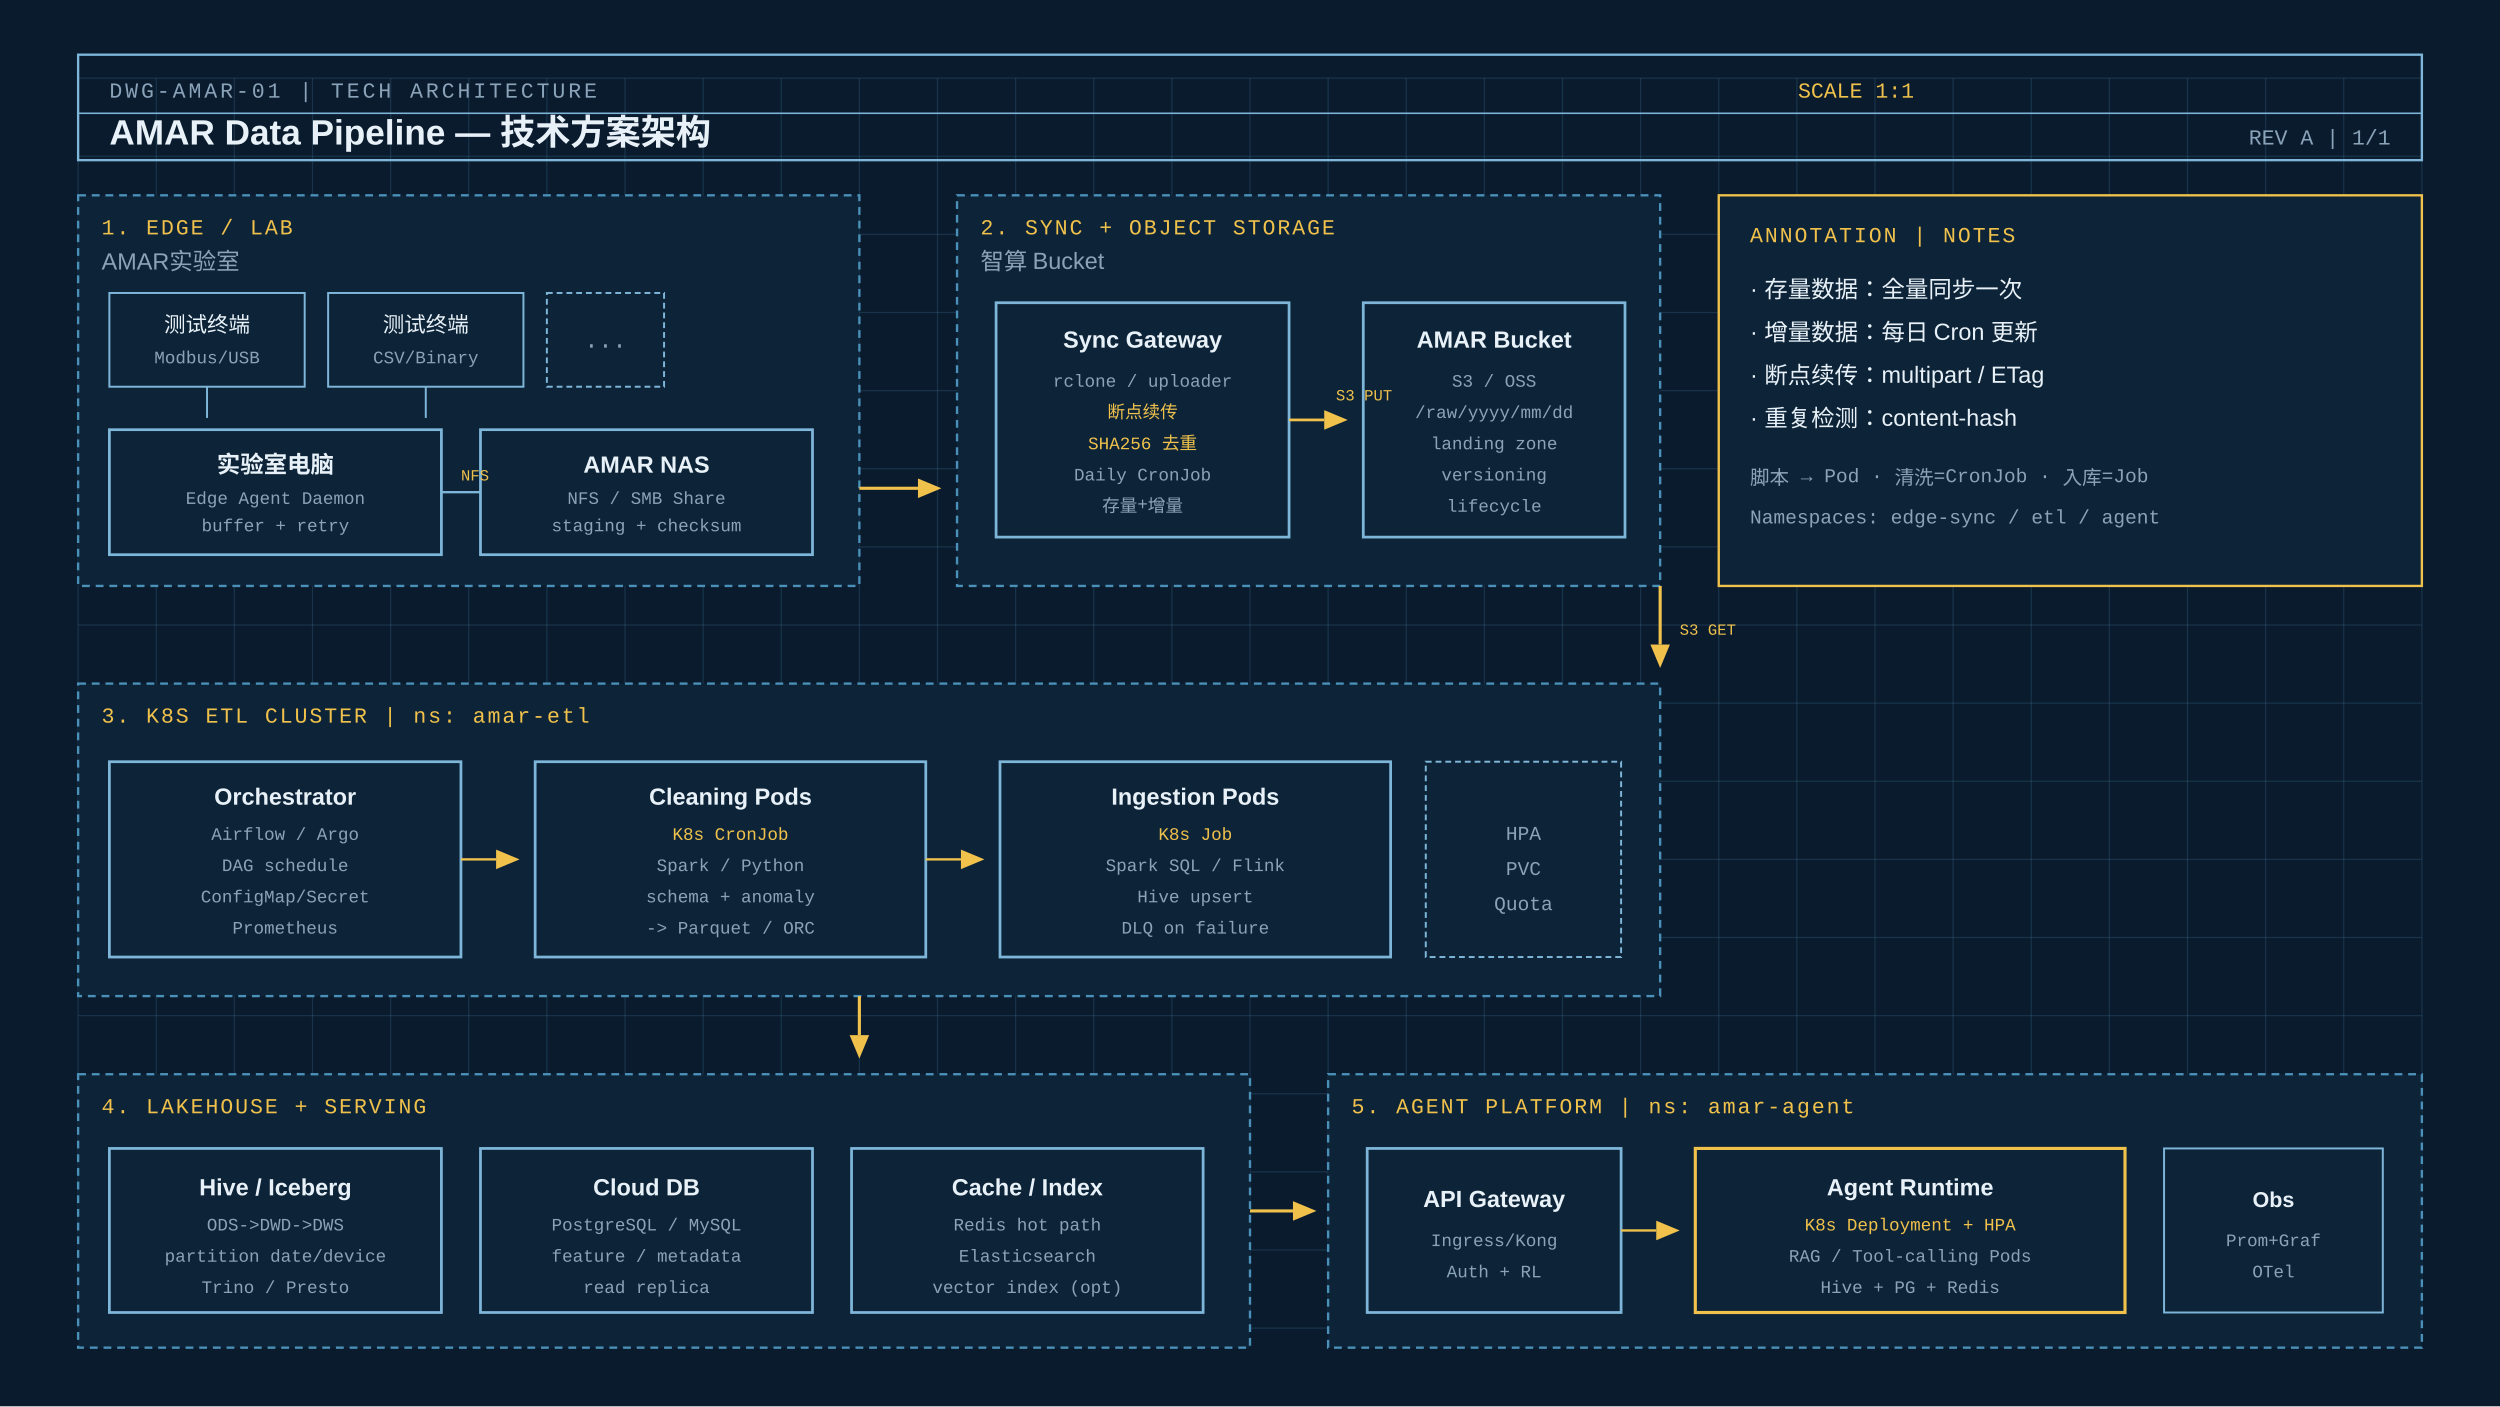
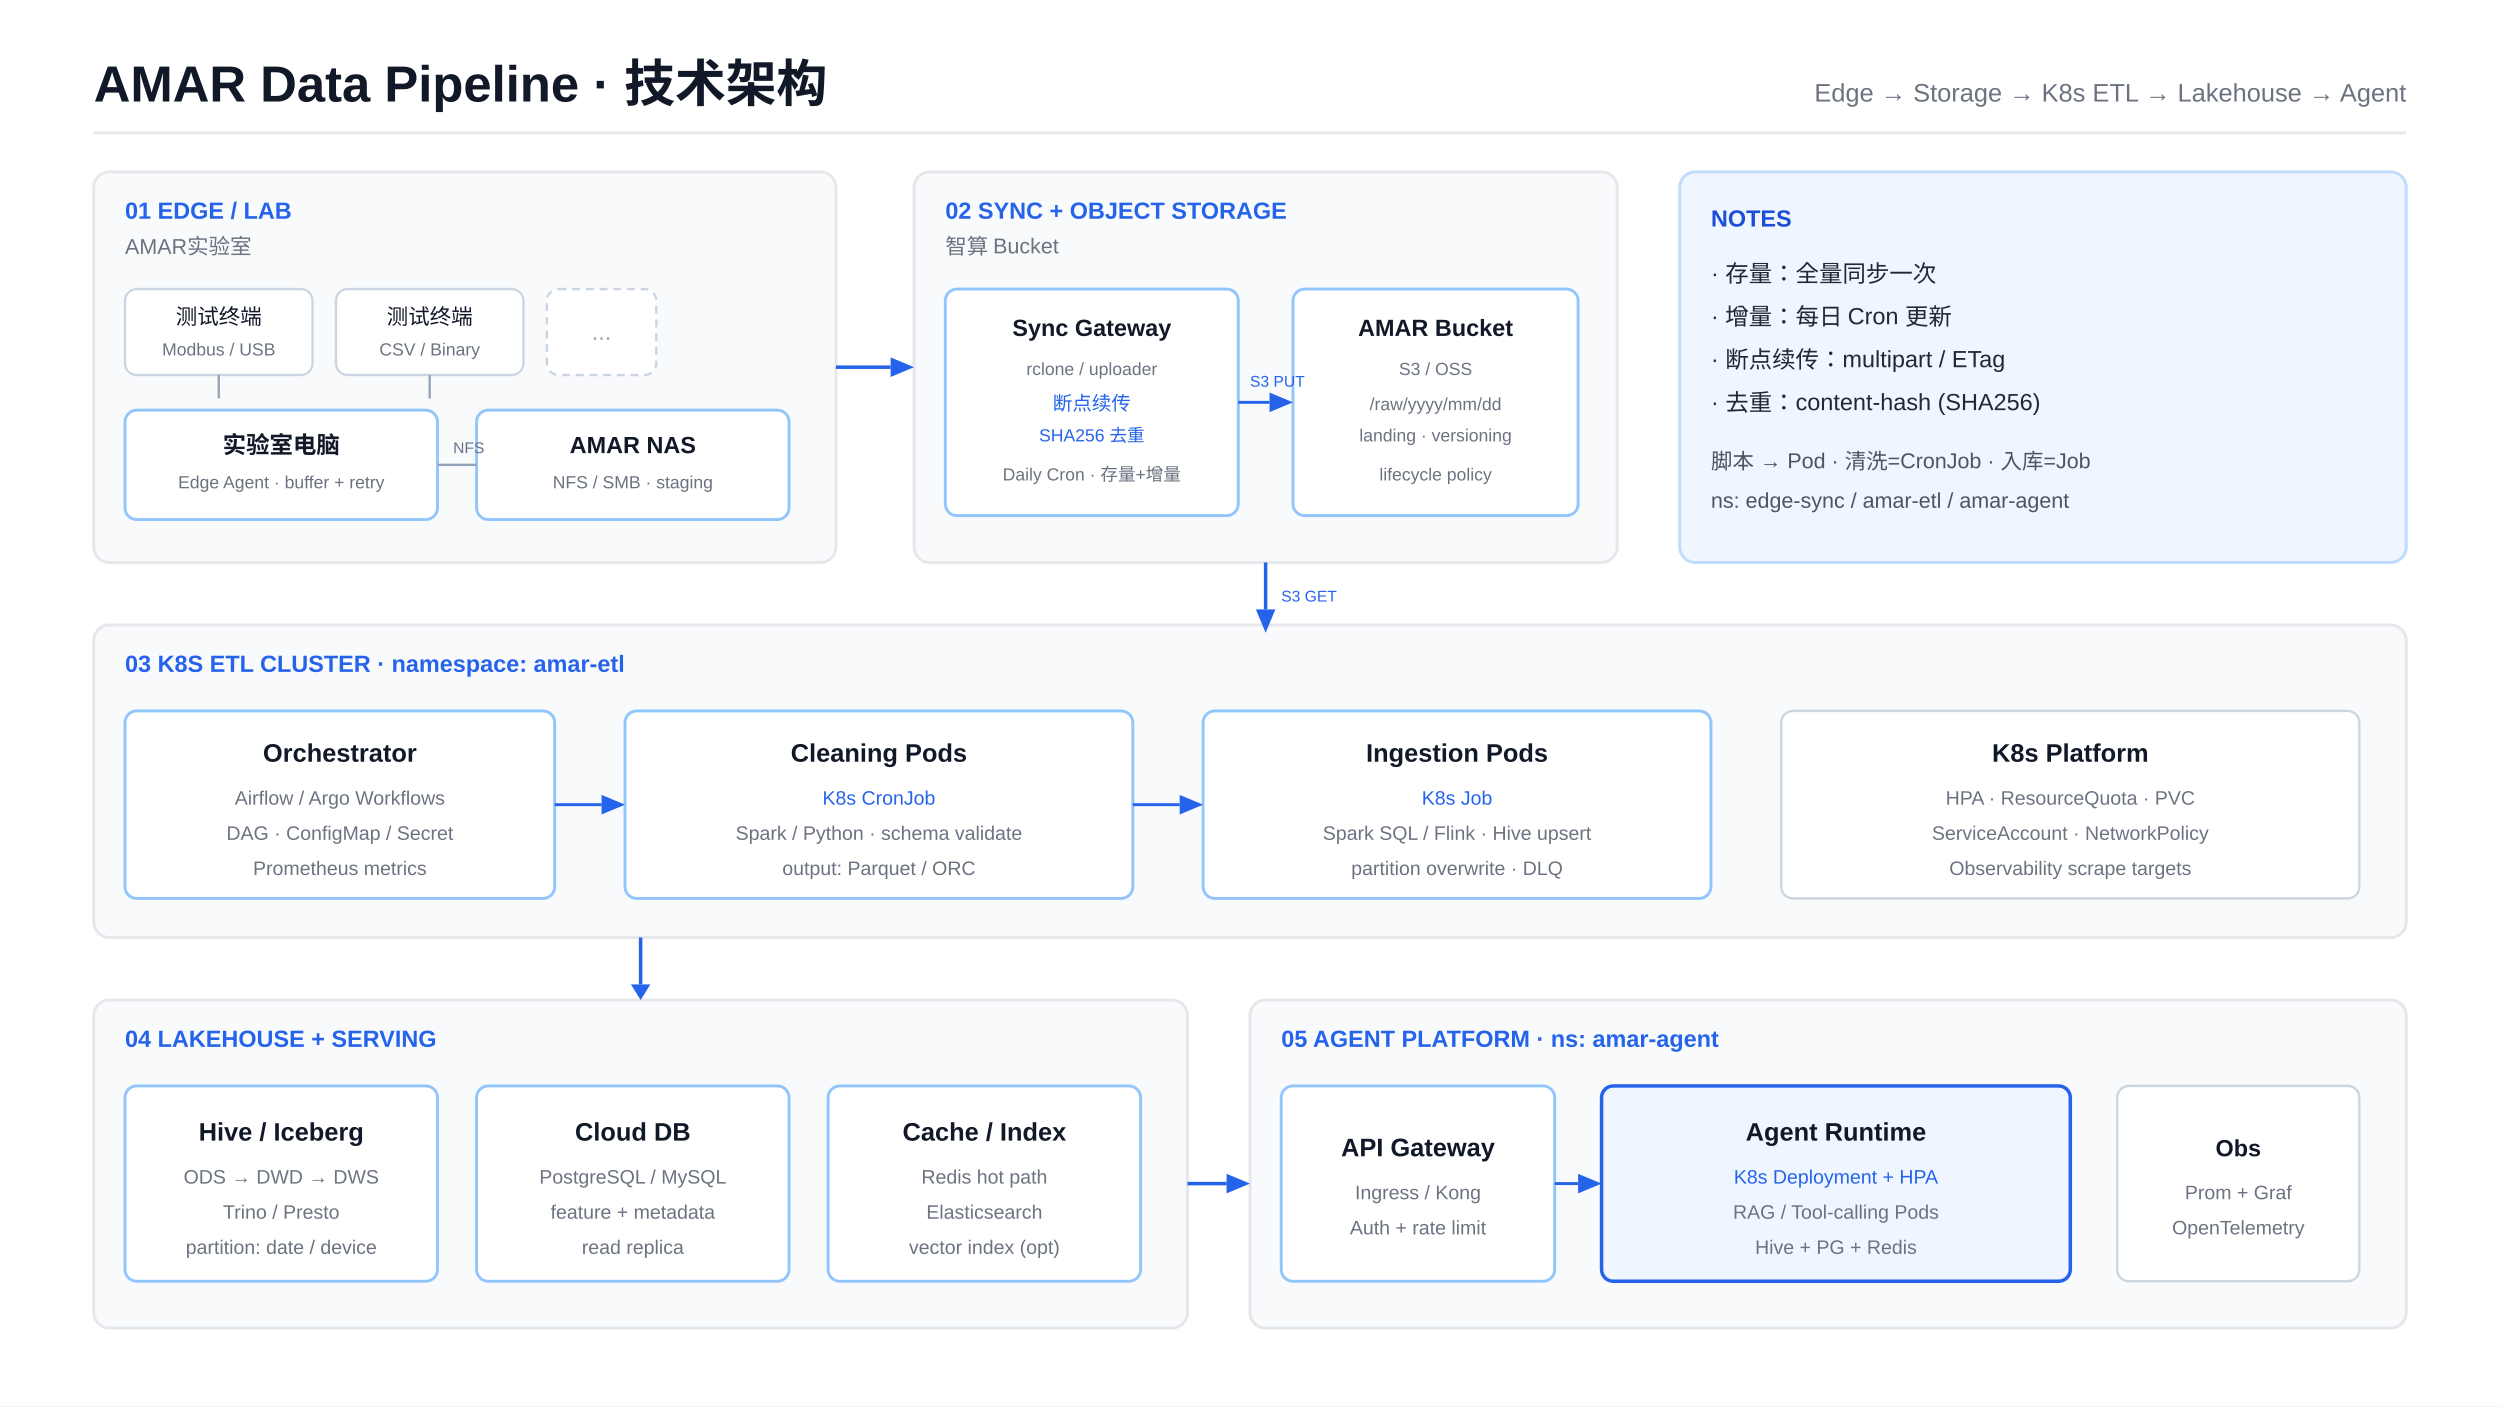
<svg xmlns="http://www.w3.org/2000/svg" viewBox="0 0 1280 720" width="1280" height="720" data-pptx-page-role="content">
-   <rect id="bg" x="0" y="0" width="1280" height="720" fill="#0A1B2E" />
-   <g id="grid" data-pptx-bounds="40 40 1200 640">
-     <path d="M40 40 H1240 M40 80 H1240 M40 120 H1240 M40 160 H1240 M40 200 H1240 M40 240 H1240 M40 280 H1240 M40 320 H1240 M40 360 H1240 M40 400 H1240 M40 440 H1240 M40 480 H1240 M40 520 H1240 M40 560 H1240 M40 600 H1240 M40 640 H1240 M40 680 H1240" stroke="#5BA3C9" stroke-width="0.6" opacity="0.18" fill="none" />
-     <path d="M40 40 V680 M80 40 V680 M120 40 V680 M160 40 V680 M200 40 V680 M240 40 V680 M280 40 V680 M320 40 V680 M360 40 V680 M400 40 V680 M440 40 V680 M480 40 V680 M520 40 V680 M560 40 V680 M600 40 V680 M640 40 V680 M680 40 V680 M720 40 V680 M760 40 V680 M800 40 V680 M840 40 V680 M880 40 V680 M920 40 V680 M960 40 V680 M1000 40 V680 M1040 40 V680 M1080 40 V680 M1120 40 V680 M1160 40 V680 M1200 40 V680 M1240 40 V680" stroke="#5BA3C9" stroke-width="0.6" opacity="0.18" fill="none" />
+   <rect id="bg" x="0" y="0" width="1280" height="720" fill="#FFFFFF" />
+   <g id="title-block" data-pptx-bounds="48 28 1184 48">
+     <text x="48" y="52" font-family="Segoe UI, Microsoft YaHei, Arial, sans-serif" font-size="26" font-weight="700" fill="#111827">AMAR Data Pipeline · 技术架构</text>
+     <text x="1232" y="52" font-family="Segoe UI, Arial, sans-serif" font-size="13" fill="#6B7280" text-anchor="end">Edge → Storage → K8s ETL → Lakehouse → Agent</text>
+     <line x1="48" y1="68" x2="1232" y2="68" stroke="#E5E7EB" stroke-width="1.5" />
  </g>
-   <g id="title-block" data-pptx-bounds="40 28 1200 54">
-     <rect x="40" y="28" width="1200" height="54" fill="none" stroke="#7EB6D9" stroke-width="1.2" />
-     <line x1="40" y1="58" x2="1240" y2="58" stroke="#7EB6D9" stroke-width="0.8" />
-     <text x="56" y="50" font-family="Consolas, Courier New, monospace" font-size="11" fill="#8BA3B8" letter-spacing="1.5">DWG-AMAR-01 | TECH ARCHITECTURE</text>
-     <text x="56" y="74" font-family="Microsoft YaHei, Segoe UI, Arial, sans-serif" font-size="18" font-weight="700" fill="#E8F1F8">AMAR Data Pipeline — 技术方案架构</text>
-     <text x="980" y="50" font-family="Consolas, Courier New, monospace" font-size="11" fill="#F0C14B" text-anchor="end">SCALE 1:1</text>
-     <text x="1224" y="74" font-family="Consolas, Courier New, monospace" font-size="11" fill="#8BA3B8" text-anchor="end">REV A | 1/1</text>
+   <g id="layer-edge" data-pptx-bounds="48 88 380 200">
+     <rect x="48" y="88" width="380" height="200" rx="8" fill="#F8FAFC" stroke="#E5E7EB" stroke-width="1.5" />
+     <text x="64" y="112" font-family="Segoe UI, Arial, sans-serif" font-size="12" font-weight="700" fill="#2563EB">01  EDGE / LAB</text>
+     <text x="64" y="130" font-family="Microsoft YaHei, Segoe UI, Arial, sans-serif" font-size="11" fill="#6B7280">AMAR实验室</text>
+     <rect x="64" y="148" width="96" height="44" rx="6" fill="#FFFFFF" stroke="#CBD5E1" stroke-width="1.2" />
+     <text x="112" y="166" font-family="Microsoft YaHei, Segoe UI, Arial, sans-serif" font-size="11" fill="#111827" text-anchor="middle">测试终端</text>
+     <text x="112" y="182" font-family="Segoe UI, Arial, sans-serif" font-size="9" fill="#6B7280" text-anchor="middle">Modbus / USB</text>
+     <rect x="172" y="148" width="96" height="44" rx="6" fill="#FFFFFF" stroke="#CBD5E1" stroke-width="1.2" />
+     <text x="220" y="166" font-family="Microsoft YaHei, Segoe UI, Arial, sans-serif" font-size="11" fill="#111827" text-anchor="middle">测试终端</text>
+     <text x="220" y="182" font-family="Segoe UI, Arial, sans-serif" font-size="9" fill="#6B7280" text-anchor="middle">CSV / Binary</text>
+     <rect x="280" y="148" width="56" height="44" rx="6" fill="#FFFFFF" stroke="#CBD5E1" stroke-width="1.2" stroke-dasharray="4 3" />
+     <text x="308" y="174" font-family="Segoe UI, Arial, sans-serif" font-size="12" fill="#9CA3AF" text-anchor="middle">...</text>
+     <rect x="64" y="210" width="160" height="56" rx="6" fill="#FFFFFF" stroke="#93C5FD" stroke-width="1.5" />
+     <text x="144" y="232" font-family="Microsoft YaHei, Segoe UI, Arial, sans-serif" font-size="12" font-weight="700" fill="#111827" text-anchor="middle">实验室电脑</text>
+     <text x="144" y="250" font-family="Segoe UI, Arial, sans-serif" font-size="9" fill="#6B7280" text-anchor="middle">Edge Agent · buffer + retry</text>
+     <rect x="244" y="210" width="160" height="56" rx="6" fill="#FFFFFF" stroke="#93C5FD" stroke-width="1.5" />
+     <text x="324" y="232" font-family="Segoe UI, Arial, sans-serif" font-size="12" font-weight="700" fill="#111827" text-anchor="middle">AMAR NAS</text>
+     <text x="324" y="250" font-family="Segoe UI, Arial, sans-serif" font-size="9" fill="#6B7280" text-anchor="middle">NFS / SMB · staging</text>
+     <path d="M112 192 V204" stroke="#94A3B8" stroke-width="1.2" fill="none" />
+     <path d="M220 192 V204" stroke="#94A3B8" stroke-width="1.2" fill="none" />
+     <path d="M224 238 H244" stroke="#94A3B8" stroke-width="1.2" fill="none" />
+     <text x="232" y="232" font-family="Segoe UI, Arial, sans-serif" font-size="8" fill="#64748B">NFS</text>
  </g>
-   <g id="layer-edge" data-pptx-bounds="40 100 400 200">
-     <rect x="40" y="100" width="400" height="200" fill="#0D2438" stroke="#4A90B8" stroke-width="1.2" stroke-dasharray="4 3" />
-     <text x="52" y="120" font-family="Consolas, Courier New, monospace" font-size="11" fill="#F0C14B" letter-spacing="1">1. EDGE / LAB</text>
-     <text x="52" y="138" font-family="Microsoft YaHei, Segoe UI, Arial, sans-serif" font-size="12" fill="#8BA3B8">AMAR实验室</text>
-     <rect x="56" y="150" width="100" height="48" fill="none" stroke="#7EB6D9" stroke-width="1" />
-     <text x="106" y="170" font-family="Microsoft YaHei, Segoe UI, Arial, sans-serif" font-size="11" fill="#E8F1F8" text-anchor="middle">测试终端</text>
-     <text x="106" y="186" font-family="Consolas, Courier New, monospace" font-size="9" fill="#8BA3B8" text-anchor="middle">Modbus/USB</text>
-     <rect x="168" y="150" width="100" height="48" fill="none" stroke="#7EB6D9" stroke-width="1" />
-     <text x="218" y="170" font-family="Microsoft YaHei, Segoe UI, Arial, sans-serif" font-size="11" fill="#E8F1F8" text-anchor="middle">测试终端</text>
-     <text x="218" y="186" font-family="Consolas, Courier New, monospace" font-size="9" fill="#8BA3B8" text-anchor="middle">CSV/Binary</text>
-     <rect x="280" y="150" width="60" height="48" fill="none" stroke="#7EB6D9" stroke-width="1" stroke-dasharray="3 2" />
-     <text x="310" y="178" font-family="Consolas, Courier New, monospace" font-size="12" fill="#8BA3B8" text-anchor="middle">...</text>
-     <rect x="56" y="220" width="170" height="64" fill="none" stroke="#7EB6D9" stroke-width="1.4" />
-     <text x="141" y="242" font-family="Microsoft YaHei, Segoe UI, Arial, sans-serif" font-size="12" font-weight="700" fill="#E8F1F8" text-anchor="middle">实验室电脑</text>
-     <text x="141" y="258" font-family="Consolas, Courier New, monospace" font-size="9" fill="#8BA3B8" text-anchor="middle">Edge Agent Daemon</text>
-     <text x="141" y="272" font-family="Consolas, Courier New, monospace" font-size="9" fill="#8BA3B8" text-anchor="middle">buffer + retry</text>
-     <rect x="246" y="220" width="170" height="64" fill="none" stroke="#7EB6D9" stroke-width="1.4" />
-     <text x="331" y="242" font-family="Microsoft YaHei, Segoe UI, Arial, sans-serif" font-size="12" font-weight="700" fill="#E8F1F8" text-anchor="middle">AMAR NAS</text>
-     <text x="331" y="258" font-family="Consolas, Courier New, monospace" font-size="9" fill="#8BA3B8" text-anchor="middle">NFS / SMB Share</text>
-     <text x="331" y="272" font-family="Consolas, Courier New, monospace" font-size="9" fill="#8BA3B8" text-anchor="middle">staging + checksum</text>
-     <path d="M106 198 V214" stroke="#7EB6D9" stroke-width="1" fill="none" />
-     <path d="M218 198 V214" stroke="#7EB6D9" stroke-width="1" fill="none" />
-     <path d="M226 252 H246" stroke="#7EB6D9" stroke-width="1.2" fill="none" />
-     <text x="236" y="246" font-family="Consolas, Courier New, monospace" font-size="8" fill="#F0C14B">NFS</text>
+   <g id="layer-store" data-pptx-bounds="468 88 360 200">
+     <rect x="468" y="88" width="360" height="200" rx="8" fill="#F8FAFC" stroke="#E5E7EB" stroke-width="1.5" />
+     <text x="484" y="112" font-family="Segoe UI, Arial, sans-serif" font-size="12" font-weight="700" fill="#2563EB">02  SYNC + OBJECT STORAGE</text>
+     <text x="484" y="130" font-family="Microsoft YaHei, Segoe UI, Arial, sans-serif" font-size="11" fill="#6B7280">智算 Bucket</text>
+     <rect x="484" y="148" width="150" height="116" rx="6" fill="#FFFFFF" stroke="#93C5FD" stroke-width="1.5" />
+     <text x="559" y="172" font-family="Segoe UI, Arial, sans-serif" font-size="12" font-weight="700" fill="#111827" text-anchor="middle">Sync Gateway</text>
+     <text x="559" y="192" font-family="Segoe UI, Arial, sans-serif" font-size="9" fill="#6B7280" text-anchor="middle">rclone / uploader</text>
+     <text x="559" y="210" font-family="Microsoft YaHei, Segoe UI, Arial, sans-serif" font-size="10" fill="#2563EB" text-anchor="middle">断点续传</text>
+     <text x="559" y="226" font-family="Segoe UI, Arial, sans-serif" font-size="9" fill="#2563EB" text-anchor="middle">SHA256 去重</text>
+     <text x="559" y="246" font-family="Segoe UI, Arial, sans-serif" font-size="9" fill="#6B7280" text-anchor="middle">Daily Cron · 存量+增量</text>
+     <rect x="662" y="148" width="146" height="116" rx="6" fill="#FFFFFF" stroke="#93C5FD" stroke-width="1.5" />
+     <text x="735" y="172" font-family="Segoe UI, Arial, sans-serif" font-size="12" font-weight="700" fill="#111827" text-anchor="middle">AMAR Bucket</text>
+     <text x="735" y="192" font-family="Segoe UI, Arial, sans-serif" font-size="9" fill="#6B7280" text-anchor="middle">S3 / OSS</text>
+     <text x="735" y="210" font-family="Segoe UI, Arial, sans-serif" font-size="9" fill="#6B7280" text-anchor="middle">/raw/yyyy/mm/dd</text>
+     <text x="735" y="226" font-family="Segoe UI, Arial, sans-serif" font-size="9" fill="#6B7280" text-anchor="middle">landing · versioning</text>
+     <text x="735" y="246" font-family="Segoe UI, Arial, sans-serif" font-size="9" fill="#6B7280" text-anchor="middle">lifecycle policy</text>
  </g>
-   <g id="layer-store" data-pptx-bounds="490 100 360 200">
-     <rect x="490" y="100" width="360" height="200" fill="#0D2438" stroke="#4A90B8" stroke-width="1.2" stroke-dasharray="4 3" />
-     <text x="502" y="120" font-family="Consolas, Courier New, monospace" font-size="11" fill="#F0C14B" letter-spacing="1">2. SYNC + OBJECT STORAGE</text>
-     <text x="502" y="138" font-family="Microsoft YaHei, Segoe UI, Arial, sans-serif" font-size="12" fill="#8BA3B8">智算 Bucket</text>
-     <rect x="510" y="155" width="150" height="120" fill="none" stroke="#7EB6D9" stroke-width="1.4" />
-     <text x="585" y="178" font-family="Microsoft YaHei, Segoe UI, Arial, sans-serif" font-size="12" font-weight="700" fill="#E8F1F8" text-anchor="middle">Sync Gateway</text>
-     <text x="585" y="198" font-family="Consolas, Courier New, monospace" font-size="9" fill="#8BA3B8" text-anchor="middle">rclone / uploader</text>
-     <text x="585" y="214" font-family="Consolas, Courier New, monospace" font-size="9" fill="#F0C14B" text-anchor="middle">断点续传</text>
-     <text x="585" y="230" font-family="Consolas, Courier New, monospace" font-size="9" fill="#F0C14B" text-anchor="middle">SHA256 去重</text>
-     <text x="585" y="246" font-family="Consolas, Courier New, monospace" font-size="9" fill="#8BA3B8" text-anchor="middle">Daily CronJob</text>
-     <text x="585" y="262" font-family="Consolas, Courier New, monospace" font-size="9" fill="#8BA3B8" text-anchor="middle">存量+增量</text>
-     <path d="M660 215 H678" stroke="#F0C14B" stroke-width="1.4" fill="none" />
-     <polygon points="678,210 690,215 678,220" fill="#F0C14B" />
-     <text x="684" y="205" font-family="Consolas, Courier New, monospace" font-size="8" fill="#F0C14B">S3 PUT</text>
-     <rect x="698" y="155" width="134" height="120" fill="none" stroke="#7EB6D9" stroke-width="1.4" />
-     <text x="765" y="178" font-family="Microsoft YaHei, Segoe UI, Arial, sans-serif" font-size="12" font-weight="700" fill="#E8F1F8" text-anchor="middle">AMAR Bucket</text>
-     <text x="765" y="198" font-family="Consolas, Courier New, monospace" font-size="9" fill="#8BA3B8" text-anchor="middle">S3 / OSS</text>
-     <text x="765" y="214" font-family="Consolas, Courier New, monospace" font-size="9" fill="#8BA3B8" text-anchor="middle">/raw/yyyy/mm/dd</text>
-     <text x="765" y="230" font-family="Consolas, Courier New, monospace" font-size="9" fill="#8BA3B8" text-anchor="middle">landing zone</text>
-     <text x="765" y="246" font-family="Consolas, Courier New, monospace" font-size="9" fill="#8BA3B8" text-anchor="middle">versioning</text>
-     <text x="765" y="262" font-family="Consolas, Courier New, monospace" font-size="9" fill="#8BA3B8" text-anchor="middle">lifecycle</text>
-   </g>
-   <g id="layer-etl" data-pptx-bounds="40 350 810 160">
-     <rect x="40" y="350" width="810" height="160" fill="#0D2438" stroke="#4A90B8" stroke-width="1.2" stroke-dasharray="4 3" />
-     <text x="52" y="370" font-family="Consolas, Courier New, monospace" font-size="11" fill="#F0C14B" letter-spacing="1">3. K8S ETL CLUSTER | ns: amar-etl</text>
-     <rect x="56" y="390" width="180" height="100" fill="none" stroke="#7EB6D9" stroke-width="1.4" />
-     <text x="146" y="412" font-family="Microsoft YaHei, Segoe UI, Arial, sans-serif" font-size="12" font-weight="700" fill="#E8F1F8" text-anchor="middle">Orchestrator</text>
-     <text x="146" y="430" font-family="Consolas, Courier New, monospace" font-size="9" fill="#8BA3B8" text-anchor="middle">Airflow / Argo</text>
-     <text x="146" y="446" font-family="Consolas, Courier New, monospace" font-size="9" fill="#8BA3B8" text-anchor="middle">DAG schedule</text>
-     <text x="146" y="462" font-family="Consolas, Courier New, monospace" font-size="9" fill="#8BA3B8" text-anchor="middle">ConfigMap/Secret</text>
-     <text x="146" y="478" font-family="Consolas, Courier New, monospace" font-size="9" fill="#8BA3B8" text-anchor="middle">Prometheus</text>
-     <path d="M236 440 H254" stroke="#F0C14B" stroke-width="1.2" fill="none" />
-     <polygon points="254,435 266,440 254,445" fill="#F0C14B" />
-     <rect x="274" y="390" width="200" height="100" fill="none" stroke="#7EB6D9" stroke-width="1.4" />
-     <text x="374" y="412" font-family="Microsoft YaHei, Segoe UI, Arial, sans-serif" font-size="12" font-weight="700" fill="#E8F1F8" text-anchor="middle">Cleaning Pods</text>
-     <text x="374" y="430" font-family="Consolas, Courier New, monospace" font-size="9" fill="#F0C14B" text-anchor="middle">K8s CronJob</text>
-     <text x="374" y="446" font-family="Consolas, Courier New, monospace" font-size="9" fill="#8BA3B8" text-anchor="middle">Spark / Python</text>
-     <text x="374" y="462" font-family="Consolas, Courier New, monospace" font-size="9" fill="#8BA3B8" text-anchor="middle">schema + anomaly</text>
-     <text x="374" y="478" font-family="Consolas, Courier New, monospace" font-size="9" fill="#8BA3B8" text-anchor="middle">-&gt; Parquet / ORC</text>
-     <path d="M474 440 H492" stroke="#F0C14B" stroke-width="1.2" fill="none" />
-     <polygon points="492,435 504,440 492,445" fill="#F0C14B" />
-     <rect x="512" y="390" width="200" height="100" fill="none" stroke="#7EB6D9" stroke-width="1.4" />
-     <text x="612" y="412" font-family="Microsoft YaHei, Segoe UI, Arial, sans-serif" font-size="12" font-weight="700" fill="#E8F1F8" text-anchor="middle">Ingestion Pods</text>
-     <text x="612" y="430" font-family="Consolas, Courier New, monospace" font-size="9" fill="#F0C14B" text-anchor="middle">K8s Job</text>
-     <text x="612" y="446" font-family="Consolas, Courier New, monospace" font-size="9" fill="#8BA3B8" text-anchor="middle">Spark SQL / Flink</text>
-     <text x="612" y="462" font-family="Consolas, Courier New, monospace" font-size="9" fill="#8BA3B8" text-anchor="middle">Hive upsert</text>
-     <text x="612" y="478" font-family="Consolas, Courier New, monospace" font-size="9" fill="#8BA3B8" text-anchor="middle">DLQ on failure</text>
-     <rect x="730" y="390" width="100" height="100" fill="none" stroke="#7EB6D9" stroke-width="1" stroke-dasharray="3 2" />
-     <text x="780" y="430" font-family="Consolas, Courier New, monospace" font-size="10" fill="#8BA3B8" text-anchor="middle">HPA</text>
-     <text x="780" y="448" font-family="Consolas, Courier New, monospace" font-size="10" fill="#8BA3B8" text-anchor="middle">PVC</text>
-     <text x="780" y="466" font-family="Consolas, Courier New, monospace" font-size="10" fill="#8BA3B8" text-anchor="middle">Quota</text>
-   </g>
-   <g id="callout" data-pptx-bounds="880 100 360 200">
-     <rect x="880" y="100" width="360" height="200" fill="#0D2438" stroke="#F0C14B" stroke-width="1.2" />
-     <text x="896" y="124" font-family="Consolas, Courier New, monospace" font-size="11" fill="#F0C14B" letter-spacing="1">ANNOTATION | NOTES</text>
-     <text x="896" y="152" font-family="Microsoft YaHei, Segoe UI, Arial, sans-serif" font-size="12" fill="#E8F1F8">· 存量数据：全量同步一次</text>
-     <text x="896" y="174" font-family="Microsoft YaHei, Segoe UI, Arial, sans-serif" font-size="12" fill="#E8F1F8">· 增量数据：每日 Cron 更新</text>
-     <text x="896" y="196" font-family="Microsoft YaHei, Segoe UI, Arial, sans-serif" font-size="12" fill="#E8F1F8">· 断点续传：multipart / ETag</text>
-     <text x="896" y="218" font-family="Microsoft YaHei, Segoe UI, Arial, sans-serif" font-size="12" fill="#E8F1F8">· 重复检测：content-hash</text>
-     <text x="896" y="248" font-family="Consolas, Courier New, monospace" font-size="10" fill="#8BA3B8">脚本 → Pod · 清洗=CronJob · 入库=Job<tspan x="896" dy="20">Namespaces: edge-sync / etl / agent</tspan>
+   <g id="callout" data-pptx-bounds="860 88 372 200">
+     <rect x="860" y="88" width="372" height="200" rx="8" fill="#EFF6FF" stroke="#BFDBFE" stroke-width="1.5" />
+     <text x="876" y="116" font-family="Segoe UI, Arial, sans-serif" font-size="12" font-weight="700" fill="#1D4ED8">NOTES</text>
+     <text x="876" y="144" font-family="Microsoft YaHei, Segoe UI, Arial, sans-serif" font-size="12" fill="#1F2937">· 存量：全量同步一次</text>
+     <text x="876" y="166" font-family="Microsoft YaHei, Segoe UI, Arial, sans-serif" font-size="12" fill="#1F2937">· 增量：每日 Cron 更新</text>
+     <text x="876" y="188" font-family="Microsoft YaHei, Segoe UI, Arial, sans-serif" font-size="12" fill="#1F2937">· 断点续传：multipart / ETag</text>
+     <text x="876" y="210" font-family="Microsoft YaHei, Segoe UI, Arial, sans-serif" font-size="12" fill="#1F2937">· 去重：content-hash (SHA256)</text>
+     <text x="876" y="240" font-family="Segoe UI, Arial, sans-serif" font-size="11" fill="#4B5563">脚本 → Pod · 清洗=CronJob · 入库=Job<tspan x="876" dy="20">ns: edge-sync / amar-etl / amar-agent</tspan>
    </text>
  </g>
-   <g id="layer-data" data-pptx-bounds="40 550 600 140">
-     <rect x="40" y="550" width="600" height="140" fill="#0D2438" stroke="#4A90B8" stroke-width="1.2" stroke-dasharray="4 3" />
-     <text x="52" y="570" font-family="Consolas, Courier New, monospace" font-size="11" fill="#F0C14B" letter-spacing="1">4. LAKEHOUSE + SERVING</text>
-     <rect x="56" y="588" width="170" height="84" fill="none" stroke="#7EB6D9" stroke-width="1.4" />
-     <text x="141" y="612" font-family="Microsoft YaHei, Segoe UI, Arial, sans-serif" font-size="12" font-weight="700" fill="#E8F1F8" text-anchor="middle">Hive / Iceberg</text>
-     <text x="141" y="630" font-family="Consolas, Courier New, monospace" font-size="9" fill="#8BA3B8" text-anchor="middle">ODS-&gt;DWD-&gt;DWS</text>
-     <text x="141" y="646" font-family="Consolas, Courier New, monospace" font-size="9" fill="#8BA3B8" text-anchor="middle">partition date/device</text>
-     <text x="141" y="662" font-family="Consolas, Courier New, monospace" font-size="9" fill="#8BA3B8" text-anchor="middle">Trino / Presto</text>
-     <rect x="246" y="588" width="170" height="84" fill="none" stroke="#7EB6D9" stroke-width="1.4" />
-     <text x="331" y="612" font-family="Microsoft YaHei, Segoe UI, Arial, sans-serif" font-size="12" font-weight="700" fill="#E8F1F8" text-anchor="middle">Cloud DB</text>
-     <text x="331" y="630" font-family="Consolas, Courier New, monospace" font-size="9" fill="#8BA3B8" text-anchor="middle">PostgreSQL / MySQL</text>
-     <text x="331" y="646" font-family="Consolas, Courier New, monospace" font-size="9" fill="#8BA3B8" text-anchor="middle">feature / metadata</text>
-     <text x="331" y="662" font-family="Consolas, Courier New, monospace" font-size="9" fill="#8BA3B8" text-anchor="middle">read replica</text>
-     <rect x="436" y="588" width="180" height="84" fill="none" stroke="#7EB6D9" stroke-width="1.4" />
-     <text x="526" y="612" font-family="Microsoft YaHei, Segoe UI, Arial, sans-serif" font-size="12" font-weight="700" fill="#E8F1F8" text-anchor="middle">Cache / Index</text>
-     <text x="526" y="630" font-family="Consolas, Courier New, monospace" font-size="9" fill="#8BA3B8" text-anchor="middle">Redis hot path</text>
-     <text x="526" y="646" font-family="Consolas, Courier New, monospace" font-size="9" fill="#8BA3B8" text-anchor="middle">Elasticsearch</text>
-     <text x="526" y="662" font-family="Consolas, Courier New, monospace" font-size="9" fill="#8BA3B8" text-anchor="middle">vector index (opt)</text>
+   <g id="layer-etl" data-pptx-bounds="48 320 1184 160">
+     <rect x="48" y="320" width="1184" height="160" rx="8" fill="#F8FAFC" stroke="#E5E7EB" stroke-width="1.5" />
+     <text x="64" y="344" font-family="Segoe UI, Arial, sans-serif" font-size="12" font-weight="700" fill="#2563EB">03  K8S ETL CLUSTER · namespace: amar-etl</text>
+     <rect x="64" y="364" width="220" height="96" rx="6" fill="#FFFFFF" stroke="#93C5FD" stroke-width="1.5" />
+     <text x="174" y="390" font-family="Segoe UI, Arial, sans-serif" font-size="13" font-weight="700" fill="#111827" text-anchor="middle">Orchestrator</text>
+     <text x="174" y="412" font-family="Segoe UI, Arial, sans-serif" font-size="10" fill="#6B7280" text-anchor="middle">Airflow / Argo Workflows</text>
+     <text x="174" y="430" font-family="Segoe UI, Arial, sans-serif" font-size="10" fill="#6B7280" text-anchor="middle">DAG · ConfigMap / Secret</text>
+     <text x="174" y="448" font-family="Segoe UI, Arial, sans-serif" font-size="10" fill="#6B7280" text-anchor="middle">Prometheus metrics</text>
+     <rect x="320" y="364" width="260" height="96" rx="6" fill="#FFFFFF" stroke="#93C5FD" stroke-width="1.5" />
+     <text x="450" y="390" font-family="Segoe UI, Arial, sans-serif" font-size="13" font-weight="700" fill="#111827" text-anchor="middle">Cleaning Pods</text>
+     <text x="450" y="412" font-family="Segoe UI, Arial, sans-serif" font-size="10" fill="#2563EB" text-anchor="middle">K8s CronJob</text>
+     <text x="450" y="430" font-family="Segoe UI, Arial, sans-serif" font-size="10" fill="#6B7280" text-anchor="middle">Spark / Python · schema validate</text>
+     <text x="450" y="448" font-family="Segoe UI, Arial, sans-serif" font-size="10" fill="#6B7280" text-anchor="middle">output: Parquet / ORC</text>
+     <rect x="616" y="364" width="260" height="96" rx="6" fill="#FFFFFF" stroke="#93C5FD" stroke-width="1.5" />
+     <text x="746" y="390" font-family="Segoe UI, Arial, sans-serif" font-size="13" font-weight="700" fill="#111827" text-anchor="middle">Ingestion Pods</text>
+     <text x="746" y="412" font-family="Segoe UI, Arial, sans-serif" font-size="10" fill="#2563EB" text-anchor="middle">K8s Job</text>
+     <text x="746" y="430" font-family="Segoe UI, Arial, sans-serif" font-size="10" fill="#6B7280" text-anchor="middle">Spark SQL / Flink · Hive upsert</text>
+     <text x="746" y="448" font-family="Segoe UI, Arial, sans-serif" font-size="10" fill="#6B7280" text-anchor="middle">partition overwrite · DLQ</text>
+     <rect x="912" y="364" width="296" height="96" rx="6" fill="#FFFFFF" stroke="#CBD5E1" stroke-width="1.2" />
+     <text x="1060" y="390" font-family="Segoe UI, Arial, sans-serif" font-size="13" font-weight="700" fill="#111827" text-anchor="middle">K8s Platform</text>
+     <text x="1060" y="412" font-family="Segoe UI, Arial, sans-serif" font-size="10" fill="#6B7280" text-anchor="middle">HPA · ResourceQuota · PVC</text>
+     <text x="1060" y="430" font-family="Segoe UI, Arial, sans-serif" font-size="10" fill="#6B7280" text-anchor="middle">ServiceAccount · NetworkPolicy</text>
+     <text x="1060" y="448" font-family="Segoe UI, Arial, sans-serif" font-size="10" fill="#6B7280" text-anchor="middle">Observability scrape targets</text>
  </g>
-   <g id="layer-agent" data-pptx-bounds="680 550 560 140">
-     <rect x="680" y="550" width="560" height="140" fill="#0D2438" stroke="#4A90B8" stroke-width="1.2" stroke-dasharray="4 3" />
-     <text x="692" y="570" font-family="Consolas, Courier New, monospace" font-size="11" fill="#F0C14B" letter-spacing="1">5. AGENT PLATFORM | ns: amar-agent</text>
-     <rect x="700" y="588" width="130" height="84" fill="none" stroke="#7EB6D9" stroke-width="1.4" />
-     <text x="765" y="618" font-family="Microsoft YaHei, Segoe UI, Arial, sans-serif" font-size="12" font-weight="700" fill="#E8F1F8" text-anchor="middle">API Gateway</text>
-     <text x="765" y="638" font-family="Consolas, Courier New, monospace" font-size="9" fill="#8BA3B8" text-anchor="middle">Ingress/Kong</text>
-     <text x="765" y="654" font-family="Consolas, Courier New, monospace" font-size="9" fill="#8BA3B8" text-anchor="middle">Auth + RL</text>
-     <path d="M830 630 H848" stroke="#F0C14B" stroke-width="1.2" fill="none" />
-     <polygon points="848,625 860,630 848,635" fill="#F0C14B" />
-     <rect x="868" y="588" width="220" height="84" fill="none" stroke="#F0C14B" stroke-width="1.6" />
-     <text x="978" y="612" font-family="Microsoft YaHei, Segoe UI, Arial, sans-serif" font-size="12" font-weight="700" fill="#E8F1F8" text-anchor="middle">Agent Runtime</text>
-     <text x="978" y="630" font-family="Consolas, Courier New, monospace" font-size="9" fill="#F0C14B" text-anchor="middle">K8s Deployment + HPA</text>
-     <text x="978" y="646" font-family="Consolas, Courier New, monospace" font-size="9" fill="#8BA3B8" text-anchor="middle">RAG / Tool-calling Pods</text>
-     <text x="978" y="662" font-family="Consolas, Courier New, monospace" font-size="9" fill="#8BA3B8" text-anchor="middle">Hive + PG + Redis</text>
-     <rect x="1108" y="588" width="112" height="84" fill="none" stroke="#7EB6D9" stroke-width="1" />
-     <text x="1164" y="618" font-family="Microsoft YaHei, Segoe UI, Arial, sans-serif" font-size="11" font-weight="700" fill="#E8F1F8" text-anchor="middle">Obs</text>
-     <text x="1164" y="638" font-family="Consolas, Courier New, monospace" font-size="9" fill="#8BA3B8" text-anchor="middle">Prom+Graf</text>
-     <text x="1164" y="654" font-family="Consolas, Courier New, monospace" font-size="9" fill="#8BA3B8" text-anchor="middle">OTel</text>
+   <g id="layer-data" data-pptx-bounds="48 512 560 168">
+     <rect x="48" y="512" width="560" height="168" rx="8" fill="#F8FAFC" stroke="#E5E7EB" stroke-width="1.5" />
+     <text x="64" y="536" font-family="Segoe UI, Arial, sans-serif" font-size="12" font-weight="700" fill="#2563EB">04  LAKEHOUSE + SERVING</text>
+     <rect x="64" y="556" width="160" height="100" rx="6" fill="#FFFFFF" stroke="#93C5FD" stroke-width="1.5" />
+     <text x="144" y="584" font-family="Segoe UI, Arial, sans-serif" font-size="13" font-weight="700" fill="#111827" text-anchor="middle">Hive / Iceberg</text>
+     <text x="144" y="606" font-family="Segoe UI, Arial, sans-serif" font-size="10" fill="#6B7280" text-anchor="middle">ODS → DWD → DWS</text>
+     <text x="144" y="624" font-family="Segoe UI, Arial, sans-serif" font-size="10" fill="#6B7280" text-anchor="middle">Trino / Presto</text>
+     <text x="144" y="642" font-family="Segoe UI, Arial, sans-serif" font-size="10" fill="#6B7280" text-anchor="middle">partition: date / device</text>
+     <rect x="244" y="556" width="160" height="100" rx="6" fill="#FFFFFF" stroke="#93C5FD" stroke-width="1.5" />
+     <text x="324" y="584" font-family="Segoe UI, Arial, sans-serif" font-size="13" font-weight="700" fill="#111827" text-anchor="middle">Cloud DB</text>
+     <text x="324" y="606" font-family="Segoe UI, Arial, sans-serif" font-size="10" fill="#6B7280" text-anchor="middle">PostgreSQL / MySQL</text>
+     <text x="324" y="624" font-family="Segoe UI, Arial, sans-serif" font-size="10" fill="#6B7280" text-anchor="middle">feature + metadata</text>
+     <text x="324" y="642" font-family="Segoe UI, Arial, sans-serif" font-size="10" fill="#6B7280" text-anchor="middle">read replica</text>
+     <rect x="424" y="556" width="160" height="100" rx="6" fill="#FFFFFF" stroke="#93C5FD" stroke-width="1.5" />
+     <text x="504" y="584" font-family="Segoe UI, Arial, sans-serif" font-size="13" font-weight="700" fill="#111827" text-anchor="middle">Cache / Index</text>
+     <text x="504" y="606" font-family="Segoe UI, Arial, sans-serif" font-size="10" fill="#6B7280" text-anchor="middle">Redis hot path</text>
+     <text x="504" y="624" font-family="Segoe UI, Arial, sans-serif" font-size="10" fill="#6B7280" text-anchor="middle">Elasticsearch</text>
+     <text x="504" y="642" font-family="Segoe UI, Arial, sans-serif" font-size="10" fill="#6B7280" text-anchor="middle">vector index (opt)</text>
  </g>
-   <g id="connectors" data-pptx-bounds="440 250 450 390">
-     <path d="M440 250 H470" stroke="#F0C14B" stroke-width="1.6" fill="none" />
-     <polygon points="470,245 482,250 470,255" fill="#F0C14B" />
-     <path d="M850 300 V330" stroke="#F0C14B" stroke-width="1.6" fill="none" />
-     <polygon points="845,330 850,342 855,330" fill="#F0C14B" />
-     <text x="860" y="325" font-family="Consolas, Courier New, monospace" font-size="8" fill="#F0C14B">S3 GET</text>
-     <path d="M440 510 V530" stroke="#F0C14B" stroke-width="1.6" fill="none" />
-     <polygon points="435,530 440,542 445,530" fill="#F0C14B" />
-     <path d="M640 620 H662" stroke="#F0C14B" stroke-width="1.6" fill="none" />
-     <polygon points="662,615 674,620 662,625" fill="#F0C14B" />
+   <g id="layer-agent" data-pptx-bounds="640 512 592 168">
+     <rect x="640" y="512" width="592" height="168" rx="8" fill="#F8FAFC" stroke="#E5E7EB" stroke-width="1.5" />
+     <text x="656" y="536" font-family="Segoe UI, Arial, sans-serif" font-size="12" font-weight="700" fill="#2563EB">05  AGENT PLATFORM · ns: amar-agent</text>
+     <rect x="656" y="556" width="140" height="100" rx="6" fill="#FFFFFF" stroke="#93C5FD" stroke-width="1.5" />
+     <text x="726" y="592" font-family="Segoe UI, Arial, sans-serif" font-size="13" font-weight="700" fill="#111827" text-anchor="middle">API Gateway</text>
+     <text x="726" y="614" font-family="Segoe UI, Arial, sans-serif" font-size="10" fill="#6B7280" text-anchor="middle">Ingress / Kong</text>
+     <text x="726" y="632" font-family="Segoe UI, Arial, sans-serif" font-size="10" fill="#6B7280" text-anchor="middle">Auth + rate limit</text>
+     <rect x="820" y="556" width="240" height="100" rx="6" fill="#EFF6FF" stroke="#2563EB" stroke-width="1.8" />
+     <text x="940" y="584" font-family="Segoe UI, Arial, sans-serif" font-size="13" font-weight="700" fill="#111827" text-anchor="middle">Agent Runtime</text>
+     <text x="940" y="606" font-family="Segoe UI, Arial, sans-serif" font-size="10" fill="#2563EB" text-anchor="middle">K8s Deployment + HPA</text>
+     <text x="940" y="624" font-family="Segoe UI, Arial, sans-serif" font-size="10" fill="#6B7280" text-anchor="middle">RAG / Tool-calling Pods</text>
+     <text x="940" y="642" font-family="Segoe UI, Arial, sans-serif" font-size="10" fill="#6B7280" text-anchor="middle">Hive + PG + Redis</text>
+     <rect x="1084" y="556" width="124" height="100" rx="6" fill="#FFFFFF" stroke="#CBD5E1" stroke-width="1.2" />
+     <text x="1146" y="592" font-family="Segoe UI, Arial, sans-serif" font-size="12" font-weight="700" fill="#111827" text-anchor="middle">Obs</text>
+     <text x="1146" y="614" font-family="Segoe UI, Arial, sans-serif" font-size="10" fill="#6B7280" text-anchor="middle">Prom + Graf</text>
+     <text x="1146" y="632" font-family="Segoe UI, Arial, sans-serif" font-size="10" fill="#6B7280" text-anchor="middle">OpenTelemetry</text>
+   </g>
+   <g id="connectors" data-pptx-bounds="224 170 620 450">
+     <path d="M428 188 H456" stroke="#2563EB" stroke-width="1.8" fill="none" />
+     <polygon points="456,183 468,188 456,193" fill="#2563EB" />
+     <path d="M634 206 H650" stroke="#2563EB" stroke-width="1.5" fill="none" />
+     <polygon points="650,201 662,206 650,211" fill="#2563EB" />
+     <text x="640" y="198" font-family="Segoe UI, Arial, sans-serif" font-size="8" fill="#2563EB">S3 PUT</text>
+     <path d="M648 288 V312" stroke="#2563EB" stroke-width="1.8" fill="none" />
+     <polygon points="643,312 648,324 653,312" fill="#2563EB" />
+     <text x="656" y="308" font-family="Segoe UI, Arial, sans-serif" font-size="8" fill="#2563EB">S3 GET</text>
+     <path d="M284 412 H308" stroke="#2563EB" stroke-width="1.5" fill="none" />
+     <polygon points="308,407 320,412 308,417" fill="#2563EB" />
+     <path d="M580 412 H604" stroke="#2563EB" stroke-width="1.5" fill="none" />
+     <polygon points="604,407 616,412 604,417" fill="#2563EB" />
+     <path d="M328 480 V504" stroke="#2563EB" stroke-width="1.8" fill="none" />
+     <polygon points="323,504 328,512 333,504" fill="#2563EB" />
+     <path d="M608 606 H628" stroke="#2563EB" stroke-width="1.8" fill="none" />
+     <polygon points="628,601 640,606 628,611" fill="#2563EB" />
+     <path d="M796 606 H808" stroke="#2563EB" stroke-width="1.5" fill="none" />
+     <polygon points="808,601 820,606 808,611" fill="#2563EB" />
  </g>
</svg>
